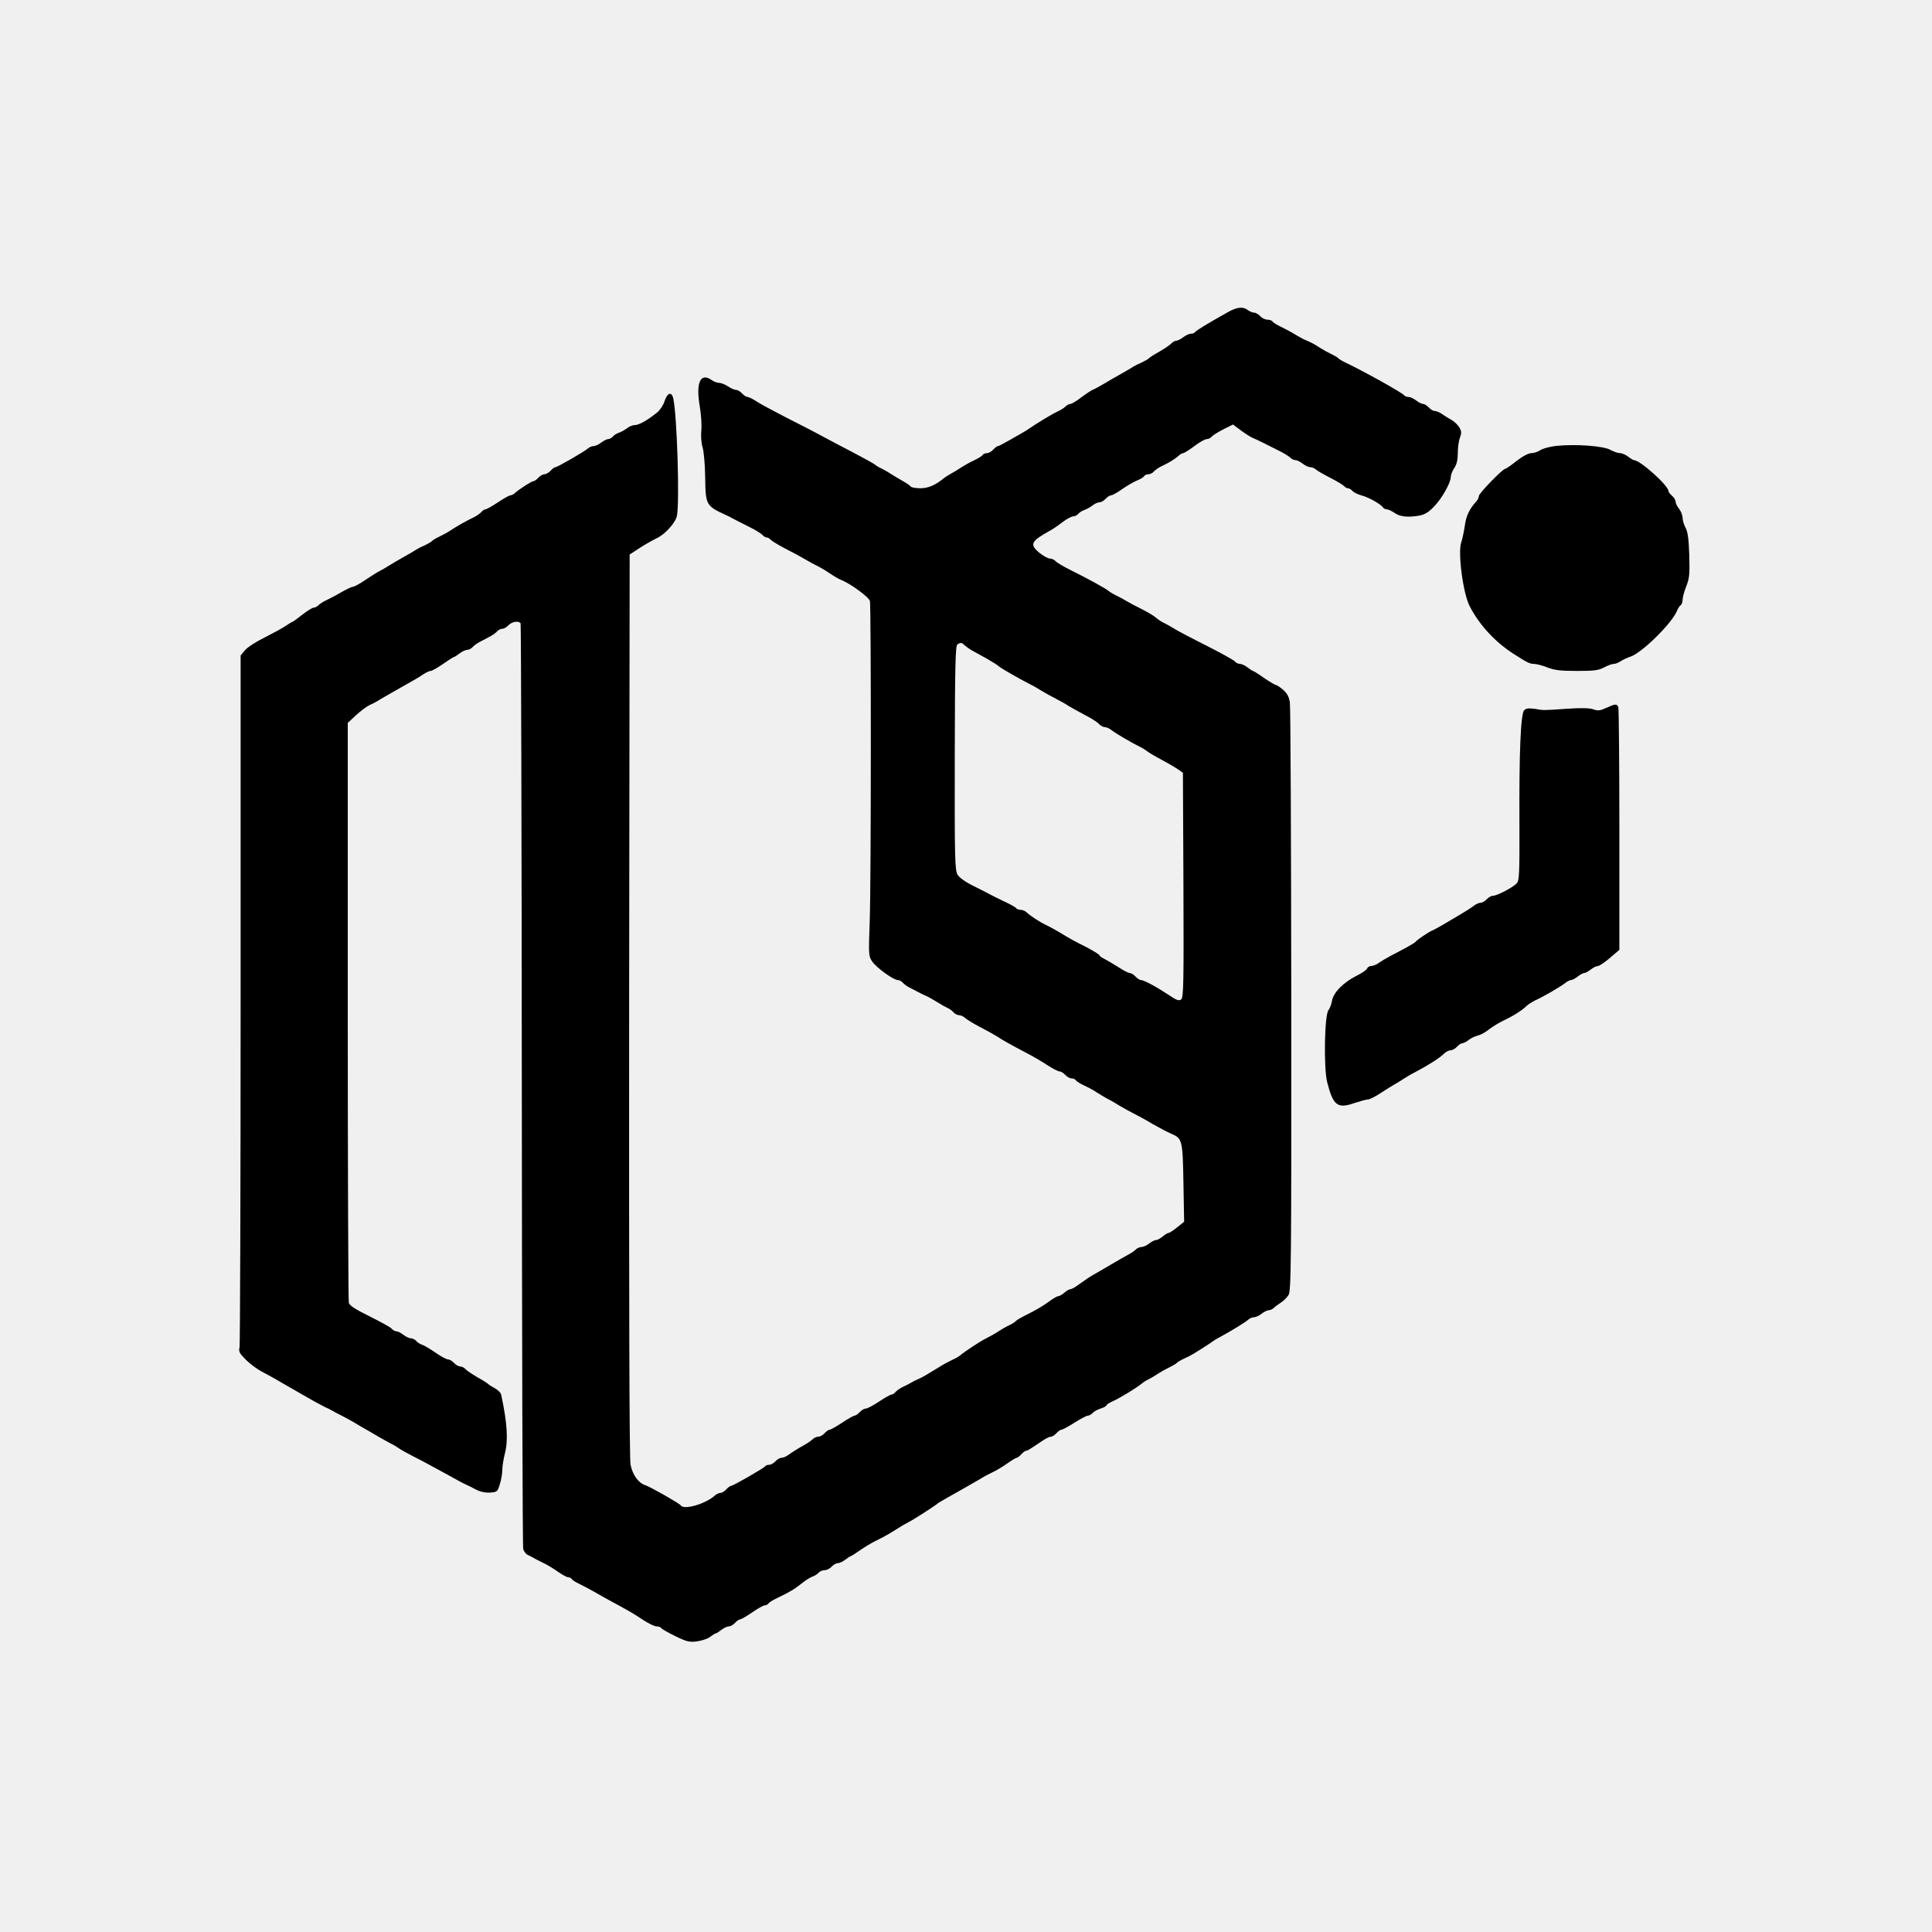
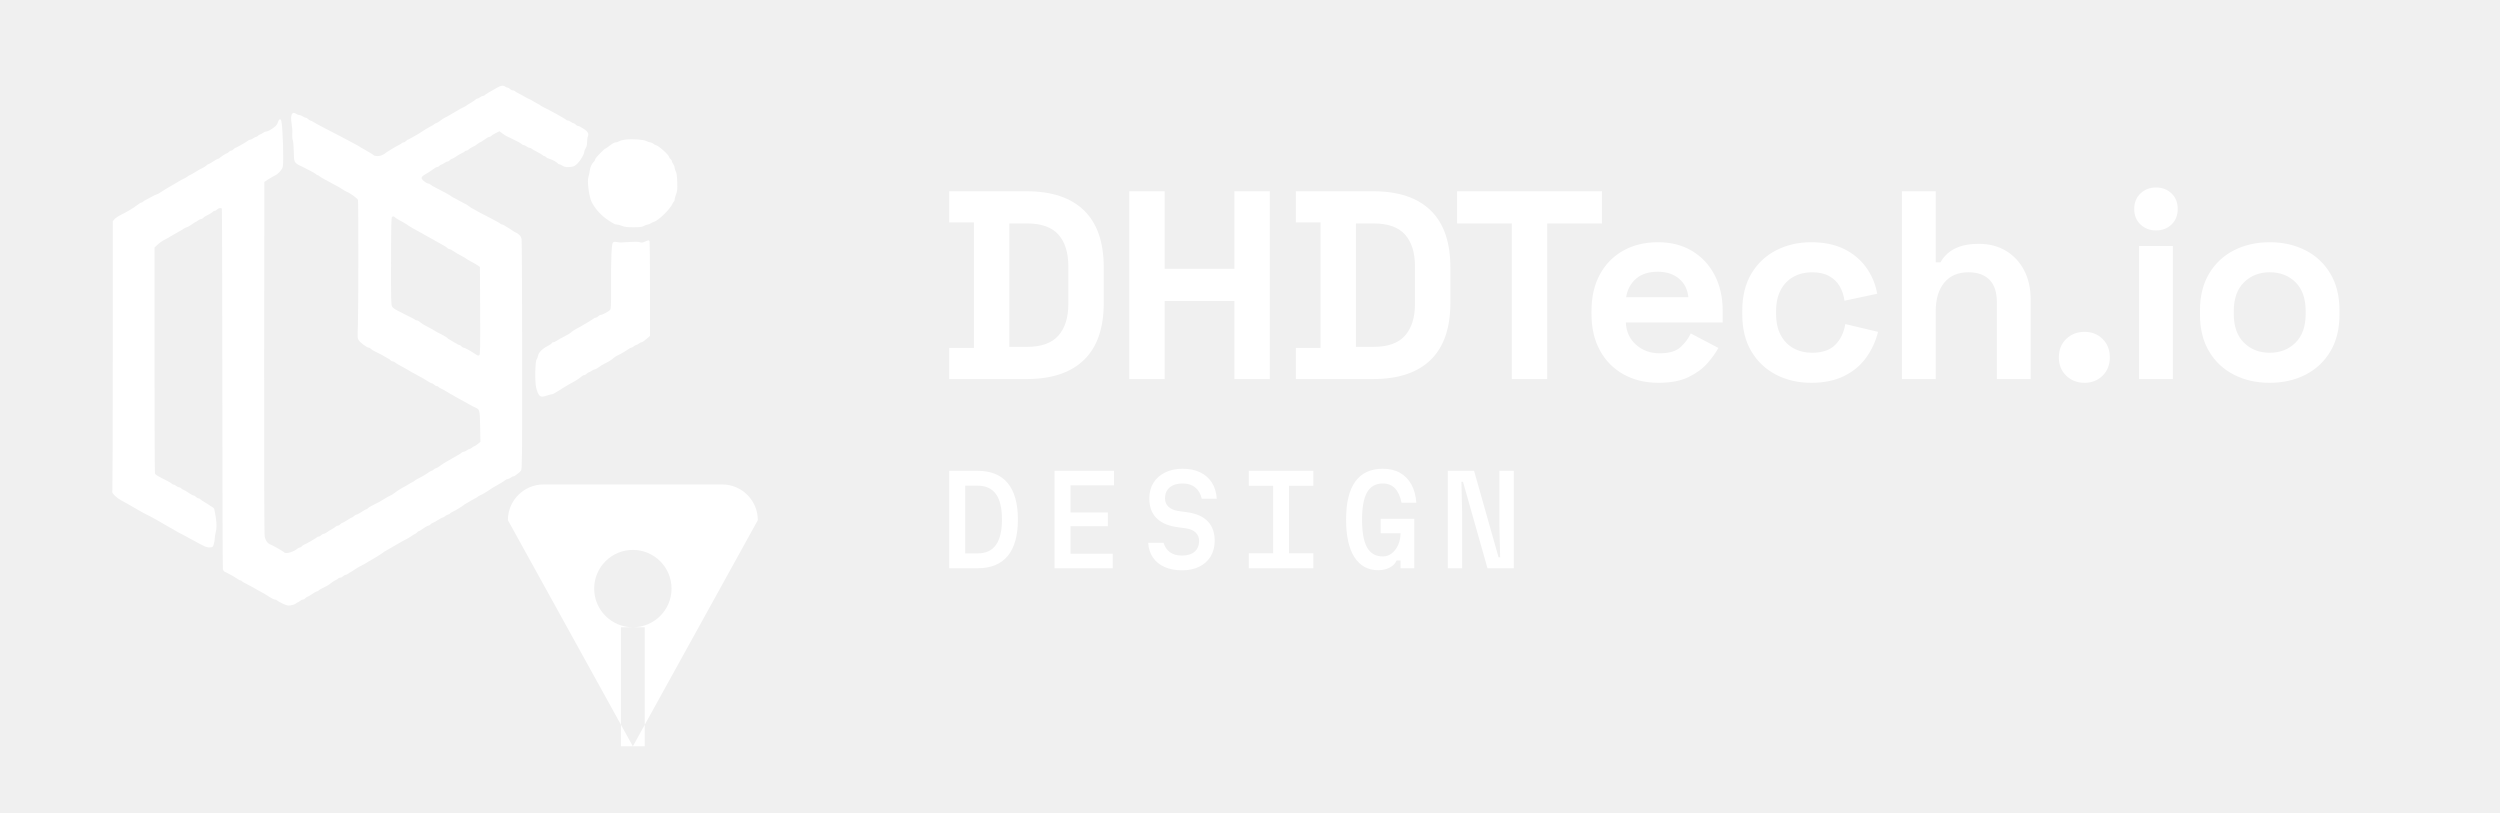
- <svg xmlns="http://www.w3.org/2000/svg" height="24" viewBox="0 0 24 24" width="24">
-   <g transform="translate(2.4,2.4) scale(0.02181818)">
-     <g transform="translate(0,880) scale(0.1,-0.1)">
-       <path d="M5888 8121 c-114 -64 -178 -103 -184 -112 -3 -5 -13 -9 -23 -9 -10 0 -30 -9 -44 -20 -14 -11 -32 -20 -40 -20 -8 0 -20 -7 -27 -15 -7 -8 -38 -29 -69 -47 -31 -17 -58 -35 -61 -39 -3 -4 -21 -14 -40 -23 -19 -8 -42 -20 -50 -25 -8 -6 -41 -25 -73 -43 -33 -18 -75 -43 -95 -55 -21 -12 -47 -27 -60 -32 -13 -6 -44 -27 -69 -46 -25 -19 -52 -35 -59 -35 -7 0 -19 -6 -27 -14 -8 -8 -29 -22 -48 -30 -30 -14 -119 -68 -159 -96 -8 -6 -25 -16 -37 -23 -12 -7 -47 -27 -77 -44 -31 -18 -60 -33 -64 -33 -5 0 -17 -9 -27 -20 -10 -11 -26 -20 -36 -20 -10 0 -21 -5 -25 -11 -3 -6 -25 -19 -48 -30 -22 -10 -54 -28 -71 -39 -16 -11 -43 -27 -59 -36 -16 -9 -34 -20 -40 -25 -49 -41 -91 -59 -136 -59 -27 0 -52 5 -55 10 -4 6 -23 19 -43 30 -20 12 -50 29 -67 40 -16 11 -41 25 -55 32 -14 6 -32 17 -40 24 -8 6 -64 37 -125 69 -60 31 -141 74 -180 95 -38 21 -130 68 -203 105 -72 37 -148 78 -167 91 -20 13 -42 24 -49 24 -7 0 -21 9 -31 20 -10 11 -25 20 -34 20 -9 0 -29 9 -46 20 -16 11 -39 20 -50 20 -11 0 -31 7 -43 16 -64 45 -91 -14 -68 -149 8 -45 12 -107 9 -138 -3 -33 0 -73 7 -95 7 -22 14 -96 15 -171 2 -158 5 -163 115 -214 14 -6 32 -15 40 -20 8 -5 47 -24 86 -44 40 -19 77 -42 84 -50 7 -8 18 -15 25 -15 7 0 17 -6 23 -13 6 -7 44 -30 84 -51 40 -20 91 -48 113 -61 22 -13 51 -29 64 -35 13 -6 45 -24 70 -41 25 -17 55 -35 68 -40 53 -20 161 -99 166 -121 7 -36 7 -1590 -1 -1817 -7 -201 -7 -204 15 -237 25 -35 120 -104 145 -104 9 0 21 -7 28 -15 7 -8 24 -21 39 -28 14 -7 35 -18 46 -24 11 -6 31 -16 45 -22 14 -6 43 -22 65 -36 22 -14 49 -29 60 -34 12 -5 27 -16 34 -25 7 -9 22 -16 32 -16 9 0 24 -7 33 -15 8 -8 45 -31 83 -51 37 -19 82 -44 98 -54 37 -24 72 -44 165 -93 40 -20 95 -53 124 -72 29 -19 60 -35 68 -35 8 0 23 -9 33 -20 10 -11 26 -20 36 -20 10 0 21 -5 25 -11 3 -6 25 -19 48 -30 22 -10 55 -28 71 -39 17 -11 44 -27 60 -36 17 -8 48 -26 70 -40 22 -13 58 -33 80 -44 22 -11 72 -38 110 -61 39 -22 86 -47 106 -55 60 -26 63 -36 67 -280 l4 -220 -40 -32 c-22 -18 -44 -32 -49 -32 -6 0 -20 -9 -33 -20 -13 -11 -30 -20 -37 -20 -8 0 -26 -9 -40 -20 -14 -11 -34 -20 -44 -20 -9 0 -24 -6 -31 -13 -7 -8 -25 -20 -40 -28 -14 -8 -61 -34 -103 -59 -42 -25 -86 -50 -98 -57 -23 -13 -39 -24 -90 -60 -17 -13 -36 -23 -42 -23 -7 0 -22 -9 -35 -20 -13 -11 -28 -20 -35 -20 -7 0 -32 -15 -56 -33 -24 -18 -74 -48 -111 -66 -37 -18 -70 -37 -74 -42 -3 -5 -20 -16 -37 -24 -18 -8 -45 -24 -62 -35 -16 -11 -48 -29 -70 -40 -35 -17 -118 -72 -151 -99 -7 -6 -27 -17 -45 -25 -19 -9 -49 -25 -66 -36 -85 -52 -100 -61 -123 -71 -14 -6 -32 -15 -40 -20 -8 -5 -29 -16 -46 -24 -17 -7 -36 -21 -44 -29 -7 -9 -18 -16 -24 -16 -6 0 -38 -18 -71 -40 -33 -22 -67 -40 -76 -40 -9 0 -24 -9 -34 -20 -10 -11 -23 -20 -29 -20 -6 0 -38 -18 -71 -40 -33 -22 -65 -40 -71 -40 -6 0 -19 -9 -29 -20 -10 -11 -26 -20 -36 -20 -10 0 -24 -6 -31 -14 -8 -7 -27 -21 -43 -30 -40 -22 -65 -38 -94 -58 -13 -10 -31 -18 -41 -18 -9 0 -25 -9 -35 -20 -10 -11 -26 -20 -36 -20 -10 0 -20 -4 -23 -9 -7 -10 -182 -111 -194 -111 -5 0 -17 -9 -27 -20 -10 -11 -25 -20 -33 -20 -9 0 -23 -7 -32 -15 -53 -48 -177 -84 -194 -56 -7 11 -174 106 -202 115 -39 12 -73 60 -84 117 -7 35 -9 931 -8 2618 l3 2564 60 39 c33 21 76 45 95 54 46 21 106 88 114 126 16 79 1 565 -20 666 -9 45 -34 38 -51 -14 -7 -22 -26 -50 -41 -62 -53 -43 -103 -72 -126 -72 -13 0 -34 -8 -47 -19 -13 -10 -34 -21 -46 -25 -11 -4 -27 -13 -33 -21 -7 -8 -19 -15 -27 -15 -8 0 -26 -9 -40 -20 -14 -11 -34 -20 -44 -20 -9 0 -24 -6 -31 -13 -17 -16 -174 -107 -186 -107 -5 0 -17 -9 -27 -20 -10 -11 -26 -20 -35 -20 -9 0 -25 -9 -35 -20 -10 -11 -23 -20 -29 -20 -10 0 -81 -46 -104 -67 -7 -7 -19 -13 -25 -13 -7 0 -39 -18 -72 -40 -33 -22 -65 -40 -71 -40 -6 0 -17 -7 -24 -16 -8 -8 -27 -22 -44 -30 -40 -19 -93 -49 -131 -74 -16 -11 -46 -27 -65 -36 -19 -9 -37 -20 -40 -24 -3 -4 -21 -15 -40 -24 -19 -8 -42 -20 -50 -25 -8 -6 -41 -25 -73 -43 -32 -18 -71 -41 -85 -50 -15 -10 -38 -23 -52 -30 -14 -7 -50 -30 -80 -50 -30 -21 -62 -38 -70 -39 -8 0 -37 -14 -65 -30 -27 -16 -65 -36 -84 -45 -19 -8 -40 -22 -48 -30 -8 -8 -20 -14 -28 -14 -7 0 -36 -18 -64 -40 -28 -22 -53 -40 -55 -40 -3 0 -21 -11 -40 -24 -19 -13 -73 -42 -120 -66 -47 -23 -97 -55 -111 -72 l-25 -30 0 -1953 c0 -1074 -3 -1967 -6 -1984 -6 -27 -1 -36 37 -74 24 -24 64 -53 89 -66 25 -13 61 -33 82 -45 37 -22 170 -98 223 -128 17 -9 41 -22 55 -29 14 -6 32 -15 40 -20 8 -5 33 -18 55 -29 22 -11 58 -31 80 -44 22 -13 51 -31 65 -38 14 -8 43 -25 65 -38 22 -13 54 -30 70 -39 17 -8 35 -19 40 -23 6 -5 26 -17 45 -27 19 -11 67 -35 105 -55 39 -21 102 -55 140 -76 39 -22 81 -45 95 -51 14 -6 42 -20 62 -31 24 -12 53 -18 79 -16 40 3 42 5 55 48 8 25 14 62 14 82 0 20 7 63 15 94 19 74 13 173 -21 331 -2 13 -19 30 -37 39 -17 9 -34 20 -37 24 -3 3 -30 21 -61 38 -31 18 -62 39 -69 47 -7 8 -20 15 -30 15 -9 0 -25 9 -35 20 -10 11 -25 20 -34 20 -9 0 -41 17 -72 39 -31 21 -65 42 -77 45 -11 4 -26 13 -32 21 -7 8 -20 15 -30 15 -9 0 -29 9 -43 20 -14 11 -32 20 -40 20 -8 0 -20 7 -27 15 -6 8 -63 39 -125 70 -83 41 -114 61 -119 78 -3 12 -6 760 -6 1661 l0 1640 47 44 c26 24 61 50 78 58 16 7 37 18 45 23 8 6 56 33 105 61 120 68 126 71 157 92 15 10 33 18 40 18 7 0 39 18 71 40 31 22 60 40 63 40 3 0 17 9 31 20 14 11 34 20 43 20 10 0 23 7 30 15 7 8 24 21 39 29 14 7 40 21 57 30 18 9 37 23 44 31 7 8 20 15 30 15 9 0 25 9 35 20 19 21 59 27 69 11 3 -5 6 -1187 7 -2628 1 -1440 4 -2629 8 -2642 3 -13 14 -28 24 -33 9 -4 25 -13 35 -18 9 -6 32 -17 50 -26 18 -8 56 -30 83 -49 27 -19 55 -35 63 -35 8 0 18 -5 22 -11 3 -6 25 -19 48 -30 22 -11 59 -30 81 -43 22 -13 67 -38 100 -56 105 -57 119 -65 176 -103 31 -20 65 -37 77 -37 11 0 24 -4 27 -10 3 -5 40 -26 81 -46 66 -32 80 -35 124 -29 27 4 61 15 74 26 13 10 27 19 31 19 4 0 18 9 32 20 14 11 33 20 43 20 9 0 25 9 35 20 10 11 23 20 29 20 6 0 37 18 69 40 31 22 64 40 72 40 7 0 17 5 21 11 3 6 25 19 48 30 73 35 100 51 141 84 22 18 50 35 62 39 11 4 27 13 33 21 7 8 22 15 35 15 12 0 30 9 40 20 10 11 26 20 35 20 10 0 29 9 43 20 14 11 28 20 31 20 3 0 28 16 55 35 27 19 65 41 83 50 41 19 93 49 133 75 17 11 41 25 55 32 26 12 161 99 170 109 3 3 59 35 125 72 66 38 127 72 135 78 8 5 30 16 48 25 18 8 56 30 83 49 27 19 53 35 57 35 5 0 17 9 27 20 10 11 22 20 27 20 8 0 21 8 95 58 18 12 38 22 46 22 8 0 22 9 32 20 10 11 23 20 29 20 6 0 39 18 74 40 34 22 69 40 76 40 8 0 19 7 26 14 6 8 27 20 46 26 19 6 34 15 34 19 0 4 17 15 38 24 40 18 138 78 162 99 8 7 26 19 40 25 14 7 39 22 55 33 17 11 46 27 65 36 19 9 37 20 40 24 3 4 21 15 40 24 19 8 44 21 55 28 62 38 101 64 110 71 6 4 24 16 42 25 58 31 148 86 161 99 7 7 22 13 31 13 10 0 30 9 44 20 14 11 32 20 40 20 9 0 22 6 29 13 7 7 25 20 40 30 15 9 35 29 44 43 15 23 17 156 16 1677 -1 908 -4 1672 -8 1697 -5 33 -15 52 -38 72 -17 15 -35 27 -41 28 -5 0 -36 18 -68 40 -31 22 -60 40 -63 40 -3 0 -17 9 -31 20 -14 11 -34 20 -43 20 -10 0 -23 6 -29 14 -7 8 -81 49 -164 91 -84 42 -165 85 -182 96 -16 10 -41 24 -55 31 -14 6 -33 18 -43 27 -20 17 -47 33 -102 61 -22 11 -48 24 -57 30 -10 5 -26 15 -35 20 -10 6 -29 15 -43 22 -14 7 -32 18 -40 25 -19 15 -121 71 -216 118 -40 20 -77 42 -84 50 -7 8 -22 15 -34 15 -11 1 -38 16 -60 34 -55 47 -46 65 63 125 15 8 46 29 70 48 24 18 52 33 61 33 10 0 23 7 30 15 6 8 22 17 33 21 12 4 33 15 46 25 13 11 31 19 41 19 9 0 25 9 35 20 10 11 24 20 32 20 7 0 35 16 62 35 27 19 65 41 84 49 19 7 38 19 41 25 4 6 15 11 25 11 10 0 24 7 31 16 8 8 27 22 44 30 45 21 73 39 94 57 10 10 23 17 28 17 6 0 35 18 64 40 29 22 61 40 71 40 9 0 22 6 28 14 7 8 36 26 67 42 l54 27 43 -32 c23 -17 53 -37 67 -43 24 -10 91 -43 167 -82 21 -11 44 -26 51 -33 7 -7 20 -13 29 -13 8 0 26 -9 40 -20 14 -11 34 -20 44 -20 9 0 24 -6 31 -13 7 -7 44 -28 81 -47 38 -19 73 -41 79 -47 6 -7 16 -13 23 -13 7 0 18 -7 25 -15 7 -8 30 -20 53 -26 41 -11 110 -50 122 -69 3 -5 13 -10 21 -10 8 0 27 -9 42 -19 31 -23 77 -28 141 -17 33 6 54 19 84 50 45 45 97 137 97 170 0 12 9 35 20 51 14 21 20 47 20 84 0 30 5 70 12 88 10 28 10 38 -4 61 -9 14 -29 33 -45 42 -15 8 -39 23 -53 33 -13 9 -32 17 -41 17 -9 0 -24 9 -34 20 -10 11 -25 20 -32 20 -8 0 -26 9 -40 20 -14 11 -34 20 -44 20 -10 0 -20 4 -24 9 -7 13 -237 141 -335 187 -19 9 -37 20 -40 24 -3 4 -21 15 -40 24 -19 9 -48 25 -65 36 -28 19 -49 30 -85 45 -8 3 -33 17 -55 30 -22 14 -59 33 -81 44 -23 11 -45 24 -48 30 -4 6 -17 11 -30 11 -13 0 -31 9 -41 20 -10 11 -26 20 -35 20 -9 0 -25 7 -36 15 -27 21 -62 17 -116 -14z m-1496 -1895 c8 -7 27 -21 43 -30 17 -9 55 -30 85 -47 30 -17 62 -37 70 -45 15 -12 105 -64 175 -100 17 -8 48 -26 70 -40 22 -13 58 -33 80 -44 22 -11 54 -29 70 -40 17 -10 58 -33 92 -51 34 -17 70 -40 79 -50 9 -10 25 -19 34 -19 10 0 28 -8 41 -19 25 -19 114 -71 159 -93 14 -6 32 -18 41 -25 8 -7 47 -30 85 -50 39 -21 81 -46 95 -56 l24 -17 3 -639 c2 -558 1 -640 -13 -651 -12 -10 -25 -6 -72 26 -71 47 -140 84 -157 84 -7 0 -21 9 -31 20 -10 11 -25 20 -33 20 -8 0 -38 16 -67 35 -29 18 -64 39 -78 46 -15 7 -27 16 -27 20 0 4 -33 24 -72 45 -73 37 -89 45 -163 90 -22 13 -55 31 -74 40 -34 16 -84 49 -109 72 -7 6 -22 12 -32 12 -10 0 -21 4 -25 10 -3 5 -36 23 -73 40 -37 18 -74 36 -82 41 -8 5 -48 25 -88 45 -45 22 -80 47 -90 64 -15 25 -17 86 -16 665 1 531 4 639 15 646 19 12 25 11 41 -5z" />
-       <path d="M7759 7361 c-36 -4 -76 -15 -89 -24 -14 -9 -36 -17 -51 -17 -16 0 -49 -17 -85 -45 -31 -25 -61 -45 -65 -45 -14 0 -149 -139 -149 -154 0 -8 -6 -21 -12 -28 -41 -44 -61 -85 -68 -142 -5 -33 -14 -75 -20 -93 -21 -58 10 -295 49 -367 56 -107 144 -201 246 -267 81 -52 95 -59 119 -59 14 0 48 -9 76 -20 41 -16 74 -20 168 -20 98 0 123 3 155 20 20 11 45 20 55 20 10 0 27 7 39 15 12 8 38 21 58 27 65 23 231 186 262 258 6 15 16 31 22 34 6 4 11 18 11 31 0 13 9 48 21 77 18 46 20 69 17 178 -3 92 -9 133 -21 155 -9 17 -17 42 -17 56 0 15 -9 38 -20 52 -11 14 -20 32 -20 41 0 9 -9 24 -20 33 -11 10 -20 21 -20 26 0 32 -161 176 -196 177 -5 0 -20 9 -34 20 -14 11 -35 20 -47 20 -12 0 -37 9 -55 19 -38 22 -200 34 -309 22z" />
-       <path d="M8044 5869 c-35 -16 -47 -17 -74 -7 -22 7 -68 8 -144 3 -145 -10 -134 -10 -187 -1 -35 5 -50 3 -61 -8 -20 -20 -29 -241 -27 -650 1 -282 -1 -319 -15 -335 -21 -23 -112 -71 -135 -71 -10 0 -26 -9 -36 -20 -10 -11 -26 -20 -35 -20 -10 0 -28 -8 -41 -19 -13 -10 -50 -33 -82 -52 -33 -19 -75 -44 -95 -56 -21 -12 -47 -27 -60 -32 -25 -12 -84 -52 -92 -63 -3 -4 -27 -19 -53 -33 -26 -14 -67 -36 -91 -48 -24 -13 -54 -31 -67 -40 -13 -10 -32 -17 -42 -17 -9 0 -20 -6 -23 -14 -3 -8 -30 -27 -61 -42 -76 -39 -130 -94 -139 -141 -3 -21 -13 -45 -20 -54 -23 -26 -28 -326 -8 -409 34 -134 59 -154 153 -121 34 11 69 21 79 21 9 0 42 16 72 36 30 20 66 42 80 50 14 8 39 23 55 34 17 11 48 29 70 40 67 35 133 77 158 102 10 10 26 18 36 18 10 0 26 9 36 20 10 11 24 20 30 20 7 0 23 8 36 18 13 11 37 22 53 26 17 4 46 20 65 36 20 15 52 35 71 44 63 30 112 60 141 88 10 10 33 24 51 33 49 22 139 75 167 96 13 11 29 19 36 19 7 0 24 9 38 20 14 11 30 20 37 20 7 0 23 9 37 20 14 11 32 20 41 20 8 0 39 21 68 46 l54 46 0 683 c0 376 -3 690 -6 699 -8 20 -18 19 -70 -5z" />
+ <svg xmlns="http://www.w3.org/2000/svg" width="1280" height="416" viewBox="0 0 1280 416" role="img" aria-label="DHDTech.io Design">
+   <g transform="translate(30 18) scale(0.7617188)">
+     <g color="#ffffff" fill="#ffffff" transform="translate(24 4) scale(.46)">
+       <g transform="translate(0,880) scale(0.1,-0.1)" fill="currentColor" stroke="none">
+         <path d="M5888 8121 c-114 -64 -178 -103 -184 -112 -3 -5 -13 -9 -23 -9 -10 0 -30 -9 -44 -20 -14 -11 -32 -20 -40 -20 -8 0 -20 -7 -27 -15 -7 -8 -38 -29 -69 -47 -31 -17 -58 -35 -61 -39 -3 -4 -21 -14 -40 -23 -19 -8 -42 -20 -50 -25 -8 -6 -41 -25 -73 -43 -33 -18 -75 -43 -95 -55 -21 -12 -47 -27 -60 -32 -13 -6 -44 -27 -69 -46 -25 -19 -52 -35 -59 -35 -7 0 -19 -6 -27 -14 -8 -8 -29 -22 -48 -30 -30 -14 -119 -68 -159 -96 -8 -6 -25 -16 -37 -23 -12 -7 -47 -27 -77 -44 -31 -18 -60 -33 -64 -33 -5 0 -17 -9 -27 -20 -10 -11 -26 -20 -36 -20 -10 0 -21 -5 -25 -11 -3 -6 -25 -19 -48 -30 -22 -10 -54 -28 -71 -39 -16 -11 -43 -27 -59 -36 -16 -9 -34 -20 -40 -25 -49 -41 -91 -59 -136 -59 -27 0 -52 5 -55 10 -4 6 -23 19 -43 30 -20 12 -50 29 -67 40 -16 11 -41 25 -55 32 -14 6 -32 17 -40 24 -8 6 -64 37 -125 69 -60 31 -141 74 -180 95 -38 21 -130 68 -203 105 -72 37 -148 78 -167 91 -20 13 -42 24 -49 24 -7 0 -21 9 -31 20 -10 11 -25 20 -34 20 -9 0 -29 9 -46 20 -16 11 -39 20 -50 20 -11 0 -31 7 -43 16 -64 45 -91 -14 -68 -149 8 -45 12 -107 9 -138 -3 -33 0 -73 7 -95 7 -22 14 -96 15 -171 2 -158 5 -163 115 -214 14 -6 32 -15 40 -20 8 -5 47 -24 86 -44 40 -19 77 -42 84 -50 7 -8 18 -15 25 -15 7 0 17 -6 23 -13 6 -7 44 -30 84 -51 40 -20 91 -48 113 -61 22 -13 51 -29 64 -35 13 -6 45 -24 70 -41 25 -17 55 -35 68 -40 53 -20 161 -99 166 -121 7 -36 7 -1590 -1 -1817 -7 -201 -7 -204 15 -237 25 -35 120 -104 145 -104 9 0 21 -7 28 -15 7 -8 24 -21 39 -28 14 -7 35 -18 46 -24 11 -6 31 -16 45 -22 14 -6 43 -22 65 -36 22 -14 49 -29 60 -34 12 -5 27 -16 34 -25 7 -9 22 -16 32 -16 9 0 24 -7 33 -15 8 -8 45 -31 83 -51 37 -19 82 -44 98 -54 37 -24 72 -44 165 -93 40 -20 95 -53 124 -72 29 -19 60 -35 68 -35 8 0 23 -9 33 -20 10 -11 26 -20 36 -20 10 0 21 -5 25 -11 3 -6 25 -19 48 -30 22 -10 55 -28 71 -39 17 -11 44 -27 60 -36 17 -8 48 -26 70 -40 22 -13 58 -33 80 -44 22 -11 72 -38 110 -61 39 -22 86 -47 106 -55 60 -26 63 -36 67 -280 l4 -220 -40 -32 c-22 -18 -44 -32 -49 -32 -6 0 -20 -9 -33 -20 -13 -11 -30 -20 -37 -20 -8 0 -26 -9 -40 -20 -14 -11 -34 -20 -44 -20 -9 0 -24 -6 -31 -13 -7 -8 -25 -20 -40 -28 -14 -8 -61 -34 -103 -59 -42 -25 -86 -50 -98 -57 -23 -13 -39 -24 -90 -60 -17 -13 -36 -23 -42 -23 -7 0 -22 -9 -35 -20 -13 -11 -28 -20 -35 -20 -7 0 -32 -15 -56 -33 -24 -18 -74 -48 -111 -66 -37 -18 -70 -37 -74 -42 -3 -5 -20 -16 -37 -24 -18 -8 -45 -24 -62 -35 -16 -11 -48 -29 -70 -40 -35 -17 -118 -72 -151 -99 -7 -6 -27 -17 -45 -25 -19 -9 -49 -25 -66 -36 -85 -52 -100 -61 -123 -71 -14 -6 -32 -15 -40 -20 -8 -5 -29 -16 -46 -24 -17 -7 -36 -21 -44 -29 -7 -9 -18 -16 -24 -16 -6 0 -38 -18 -71 -40 -33 -22 -67 -40 -76 -40 -9 0 -24 -9 -34 -20 -10 -11 -23 -20 -29 -20 -6 0 -38 -18 -71 -40 -33 -22 -65 -40 -71 -40 -6 0 -19 -9 -29 -20 -10 -11 -26 -20 -36 -20 -10 0 -24 -6 -31 -14 -8 -7 -27 -21 -43 -30 -40 -22 -65 -38 -94 -58 -13 -10 -31 -18 -41 -18 -9 0 -25 -9 -35 -20 -10 -11 -26 -20 -36 -20 -10 0 -20 -4 -23 -9 -7 -10 -182 -111 -194 -111 -5 0 -17 -9 -27 -20 -10 -11 -25 -20 -33 -20 -9 0 -23 -7 -32 -15 -53 -48 -177 -84 -194 -56 -7 11 -174 106 -202 115 -39 12 -73 60 -84 117 -7 35 -9 931 -8 2618 l3 2564 60 39 c33 21 76 45 95 54 46 21 106 88 114 126 16 79 1 565 -20 666 -9 45 -34 38 -51 -14 -7 -22 -26 -50 -41 -62 -53 -43 -103 -72 -126 -72 -13 0 -34 -8 -47 -19 -13 -10 -34 -21 -46 -25 -11 -4 -27 -13 -33 -21 -7 -8 -19 -15 -27 -15 -8 0 -26 -9 -40 -20 -14 -11 -34 -20 -44 -20 -9 0 -24 -6 -31 -13 -17 -16 -174 -107 -186 -107 -5 0 -17 -9 -27 -20 -10 -11 -26 -20 -35 -20 -9 0 -25 -9 -35 -20 -10 -11 -23 -20 -29 -20 -10 0 -81 -46 -104 -67 -7 -7 -19 -13 -25 -13 -7 0 -39 -18 -72 -40 -33 -22 -65 -40 -71 -40 -6 0 -17 -7 -24 -16 -8 -8 -27 -22 -44 -30 -40 -19 -93 -49 -131 -74 -16 -11 -46 -27 -65 -36 -19 -9 -37 -20 -40 -24 -3 -4 -21 -15 -40 -24 -19 -8 -42 -20 -50 -25 -8 -6 -41 -25 -73 -43 -32 -18 -71 -41 -85 -50 -15 -10 -38 -23 -52 -30 -14 -7 -50 -30 -80 -50 -30 -21 -62 -38 -70 -39 -8 0 -37 -14 -65 -30 -27 -16 -65 -36 -84 -45 -19 -8 -40 -22 -48 -30 -8 -8 -20 -14 -28 -14 -7 0 -36 -18 -64 -40 -28 -22 -53 -40 -55 -40 -3 0 -21 -11 -40 -24 -19 -13 -73 -42 -120 -66 -47 -23 -97 -55 -111 -72 l-25 -30 0 -1953 c0 -1074 -3 -1967 -6 -1984 -6 -27 -1 -36 37 -74 24 -24 64 -53 89 -66 25 -13 61 -33 82 -45 37 -22 170 -98 223 -128 17 -9 41 -22 55 -29 14 -6 32 -15 40 -20 8 -5 33 -18 55 -29 22 -11 58 -31 80 -44 22 -13 51 -31 65 -38 14 -8 43 -25 65 -38 22 -13 54 -30 70 -39 17 -8 35 -19 40 -23 6 -5 26 -17 45 -27 19 -11 67 -35 105 -55 39 -21 102 -55 140 -76 39 -22 81 -45 95 -51 14 -6 42 -20 62 -31 24 -12 53 -18 79 -16 40 3 42 5 55 48 8 25 14 62 14 82 0 20 7 63 15 94 19 74 13 173 -21 331 -2 13 -19 30 -37 39 -17 9 -34 20 -37 24 -3 3 -30 21 -61 38 -31 18 -62 39 -69 47 -7 8 -20 15 -30 15 -9 0 -25 9 -35 20 -10 11 -25 20 -34 20 -9 0 -41 17 -72 39 -31 21 -65 42 -77 45 -11 4 -26 13 -32 21 -7 8 -20 15 -30 15 -9 0 -29 9 -43 20 -14 11 -32 20 -40 20 -8 0 -20 7 -27 15 -6 8 -63 39 -125 70 -83 41 -114 61 -119 78 -3 12 -6 760 -6 1661 l0 1640 47 44 c26 24 61 50 78 58 16 7 37 18 45 23 8 6 56 33 105 61 120 68 126 71 157 92 15 10 33 18 40 18 7 0 39 18 71 40 31 22 60 40 63 40 3 0 17 9 31 20 14 11 34 20 43 20 10 0 23 7 30 15 7 8 24 21 39 29 14 7 40 21 57 30 18 9 37 23 44 31 7 8 20 15 30 15 9 0 25 9 35 20 19 21 59 27 69 11 3 -5 6 -1187 7 -2628 1 -1440 4 -2629 8 -2642 3 -13 14 -28 24 -33 9 -4 25 -13 35 -18 9 -6 32 -17 50 -26 18 -8 56 -30 83 -49 27 -19 55 -35 63 -35 8 0 18 -5 22 -11 3 -6 25 -19 48 -30 22 -11 59 -30 81 -43 22 -13 67 -38 100 -56 105 -57 119 -65 176 -103 31 -20 65 -37 77 -37 11 0 24 -4 27 -10 3 -5 40 -26 81 -46 66 -32 80 -35 124 -29 27 4 61 15 74 26 13 10 27 19 31 19 4 0 18 9 32 20 14 11 33 20 43 20 9 0 25 9 35 20 10 11 23 20 29 20 6 0 37 18 69 40 31 22 64 40 72 40 7 0 17 5 21 11 3 6 25 19 48 30 73 35 100 51 141 84 22 18 50 35 62 39 11 4 27 13 33 21 7 8 22 15 35 15 12 0 30 9 40 20 10 11 26 20 35 20 10 0 29 9 43 20 14 11 28 20 31 20 3 0 28 16 55 35 27 19 65 41 83 50 41 19 93 49 133 75 17 11 41 25 55 32 26 12 161 99 170 109 3 3 59 35 125 72 66 38 127 72 135 78 8 5 30 16 48 25 18 8 56 30 83 49 27 19 53 35 57 35 5 0 17 9 27 20 10 11 22 20 27 20 8 0 21 8 95 58 18 12 38 22 46 22 8 0 22 9 32 20 10 11 23 20 29 20 6 0 39 18 74 40 34 22 69 40 76 40 8 0 19 7 26 14 6 8 27 20 46 26 19 6 34 15 34 19 0 4 17 15 38 24 40 18 138 78 162 99 8 7 26 19 40 25 14 7 39 22 55 33 17 11 46 27 65 36 19 9 37 20 40 24 3 4 21 15 40 24 19 8 44 21 55 28 62 38 101 64 110 71 6 4 24 16 42 25 58 31 148 86 161 99 7 7 22 13 31 13 10 0 30 9 44 20 14 11 32 20 40 20 9 0 22 6 29 13 7 7 25 20 40 30 15 9 35 29 44 43 15 23 17 156 16 1677 -1 908 -4 1672 -8 1697 -5 33 -15 52 -38 72 -17 15 -35 27 -41 28 -5 0 -36 18 -68 40 -31 22 -60 40 -63 40 -3 0 -17 9 -31 20 -14 11 -34 20 -43 20 -10 0 -23 6 -29 14 -7 8 -81 49 -164 91 -84 42 -165 85 -182 96 -16 10 -41 24 -55 31 -14 6 -33 18 -43 27 -20 17 -47 33 -102 61 -22 11 -48 24 -57 30 -10 5 -26 15 -35 20 -10 6 -29 15 -43 22 -14 7 -32 18 -40 25 -19 15 -121 71 -216 118 -40 20 -77 42 -84 50 -7 8 -22 15 -34 15 -11 1 -38 16 -60 34 -55 47 -46 65 63 125 15 8 46 29 70 48 24 18 52 33 61 33 10 0 23 7 30 15 6 8 22 17 33 21 12 4 33 15 46 25 13 11 31 19 41 19 9 0 25 9 35 20 10 11 24 20 32 20 7 0 35 16 62 35 27 19 65 41 84 49 19 7 38 19 41 25 4 6 15 11 25 11 10 0 24 7 31 16 8 8 27 22 44 30 45 21 73 39 94 57 10 10 23 17 28 17 6 0 35 18 64 40 29 22 61 40 71 40 9 0 22 6 28 14 7 8 36 26 67 42 l54 27 43 -32 c23 -17 53 -37 67 -43 24 -10 91 -43 167 -82 21 -11 44 -26 51 -33 7 -7 20 -13 29 -13 8 0 26 -9 40 -20 14 -11 34 -20 44 -20 9 0 24 -6 31 -13 7 -7 44 -28 81 -47 38 -19 73 -41 79 -47 6 -7 16 -13 23 -13 7 0 18 -7 25 -15 7 -8 30 -20 53 -26 41 -11 110 -50 122 -69 3 -5 13 -10 21 -10 8 0 27 -9 42 -19 31 -23 77 -28 141 -17 33 6 54 19 84 50 45 45 97 137 97 170 0 12 9 35 20 51 14 21 20 47 20 84 0 30 5 70 12 88 10 28 10 38 -4 61 -9 14 -29 33 -45 42 -15 8 -39 23 -53 33 -13 9 -32 17 -41 17 -9 0 -24 9 -34 20 -10 11 -25 20 -32 20 -8 0 -26 9 -40 20 -14 11 -34 20 -44 20 -10 0 -20 4 -24 9 -7 13 -237 141 -335 187 -19 9 -37 20 -40 24 -3 4 -21 15 -40 24 -19 9 -48 25 -65 36 -28 19 -49 30 -85 45 -8 3 -33 17 -55 30 -22 14 -59 33 -81 44 -23 11 -45 24 -48 30 -4 6 -17 11 -30 11 -13 0 -31 9 -41 20 -10 11 -26 20 -35 20 -9 0 -25 7 -36 15 -27 21 -62 17 -116 -14z m-1496 -1895 c8 -7 27 -21 43 -30 17 -9 55 -30 85 -47 30 -17 62 -37 70 -45 15 -12 105 -64 175 -100 17 -8 48 -26 70 -40 22 -13 58 -33 80 -44 22 -11 54 -29 70 -40 17 -10 58 -33 92 -51 34 -17 70 -40 79 -50 9 -10 25 -19 34 -19 10 0 28 -8 41 -19 25 -19 114 -71 159 -93 14 -6 32 -18 41 -25 8 -7 47 -30 85 -50 39 -21 81 -46 95 -56 l24 -17 3 -639 c2 -558 1 -640 -13 -651 -12 -10 -25 -6 -72 26 -71 47 -140 84 -157 84 -7 0 -21 9 -31 20 -10 11 -25 20 -33 20 -8 0 -38 16 -67 35 -29 18 -64 39 -78 46 -15 7 -27 16 -27 20 0 4 -33 24 -72 45 -73 37 -89 45 -163 90 -22 13 -55 31 -74 40 -34 16 -84 49 -109 72 -7 6 -22 12 -32 12 -10 0 -21 4 -25 10 -3 5 -36 23 -73 40 -37 18 -74 36 -82 41 -8 5 -48 25 -88 45 -45 22 -80 47 -90 64 -15 25 -17 86 -16 665 1 531 4 639 15 646 19 12 25 11 41 -5z" />
+         <path d="M7759 7361 c-36 -4 -76 -15 -89 -24 -14 -9 -36 -17 -51 -17 -16 0 -49 -17 -85 -45 -31 -25 -61 -45 -65 -45 -14 0 -149 -139 -149 -154 0 -8 -6 -21 -12 -28 -41 -44 -61 -85 -68 -142 -5 -33 -14 -75 -20 -93 -21 -58 10 -295 49 -367 56 -107 144 -201 246 -267 81 -52 95 -59 119 -59 14 0 48 -9 76 -20 41 -16 74 -20 168 -20 98 0 123 3 155 20 20 11 45 20 55 20 10 0 27 7 39 15 12 8 38 21 58 27 65 23 231 186 262 258 6 15 16 31 22 34 6 4 11 18 11 31 0 13 9 48 21 77 18 46 20 69 17 178 -3 92 -9 133 -21 155 -9 17 -17 42 -17 56 0 15 -9 38 -20 52 -11 14 -20 32 -20 41 0 9 -9 24 -20 33 -11 10 -20 21 -20 26 0 32 -161 176 -196 177 -5 0 -20 9 -34 20 -14 11 -35 20 -47 20 -12 0 -37 9 -55 19 -38 22 -200 34 -309 22z" />
+         <path d="M8044 5869 c-35 -16 -47 -17 -74 -7 -22 7 -68 8 -144 3 -145 -10 -134 -10 -187 -1 -35 5 -50 3 -61 -8 -20 -20 -29 -241 -27 -650 1 -282 -1 -319 -15 -335 -21 -23 -112 -71 -135 -71 -10 0 -26 -9 -36 -20 -10 -11 -26 -20 -35 -20 -10 0 -28 -8 -41 -19 -13 -10 -50 -33 -82 -52 -33 -19 -75 -44 -95 -56 -21 -12 -47 -27 -60 -32 -25 -12 -84 -52 -92 -63 -3 -4 -27 -19 -53 -33 -26 -14 -67 -36 -91 -48 -24 -13 -54 -31 -67 -40 -13 -10 -32 -17 -42 -17 -9 0 -20 -6 -23 -14 -3 -8 -30 -27 -61 -42 -76 -39 -130 -94 -139 -141 -3 -21 -13 -45 -20 -54 -23 -26 -28 -326 -8 -409 34 -134 59 -154 153 -121 34 11 69 21 79 21 9 0 42 16 72 36 30 20 66 42 80 50 14 8 39 23 55 34 17 11 48 29 70 40 67 35 133 77 158 102 10 10 26 18 36 18 10 0 26 9 36 20 10 11 24 20 30 20 7 0 23 8 36 18 13 11 37 22 53 26 17 4 46 20 65 36 20 15 52 35 71 44 63 30 112 60 141 88 10 10 33 24 51 33 49 22 139 75 167 96 13 11 29 19 36 19 7 0 24 9 38 20 14 11 30 20 37 20 7 0 23 9 37 20 14 11 32 20 41 20 8 0 39 21 68 46 l54 46 0 683 c0 376 -3 690 -6 699 -8 20 -18 19 -70 -5z" />
+       </g>
    </g>
+     <path fill="#ffffff" fill-rule="evenodd" d="M326 302H446A24 24 0 0 1 470 326L386 478L302 326A24 24 0 0 1 326 302Z M412 372A26 26 0 1 1 360 372A26 26 0 1 1 412 372Z M378 398H394V478H378Z" />
+   </g>
+   <g fill="#ffffff" transform="translate(486 96) scale(1.373626) translate(-4.6 71.4)">
+     <path d="M33.400 0L4.600 0L4.600-11.600L13.800-11.600L13.800-58.400L4.600-58.400L4.600-70L33.400-70Q47.500-70 54.850-62.850Q62.200-55.700 62.200-41.600L62.200-41.600L62.200-28.400Q62.200-14.300 54.850-7.150Q47.500 0 33.400 0L33.400 0ZM27-58L27-12L33.600-12Q41.600-12 45.300-16.200Q49-20.400 49-28L49-28L49-42Q49-49.700 45.300-53.850Q41.600-58 33.600-58L33.600-58L27-58ZM84.900 0L71.700 0L71.700-70L84.900-70L84.900-41.100L110.900-41.100L110.900-70L124.100-70L124.100 0L110.900 0L110.900-29.100L84.900-29.100L84.900 0ZM162.600 0L133.800 0L133.800-11.600L143-11.600L143-58.400L133.800-58.400L133.800-70L162.600-70Q176.700-70 184.050-62.850Q191.400-55.700 191.400-41.600L191.400-41.600L191.400-28.400Q191.400-14.300 184.050-7.150Q176.700 0 162.600 0L162.600 0ZM156.200-58L156.200-12L162.800-12Q170.800-12 174.500-16.200Q178.200-20.400 178.200-28L178.200-28L178.200-42Q178.200-49.700 174.500-53.850Q170.800-58 162.800-58L162.800-58L156.200-58ZM227.500 0L214.300 0L214.300-58L193.900-58L193.900-70L247.900-70L247.900-58L227.500-58L227.500 0ZM269.000 1.400L269.000 1.400Q261.600 1.400 255.950-1.750Q250.300-4.900 247.150-10.650Q244.000-16.400 244.000-24.200L244.000-24.200L244.000-25.400Q244.000-33.200 247.100-38.950Q250.200-44.700 255.800-47.850Q261.400-51 268.800-51L268.800-51Q276.100-51 281.500-47.750Q286.900-44.500 289.900-38.750Q292.900-33 292.900-25.400L292.900-25.400L292.900-21.100L256.800-21.100Q257.000-16 260.600-12.800Q264.200-9.600 269.400-9.600L269.400-9.600Q274.700-9.600 277.200-11.900Q279.700-14.200 281.000-17L281.000-17L291.300-11.600Q289.900-9 287.250-5.950Q284.600-2.900 280.200-0.750Q275.800 1.400 269.000 1.400ZM256.900-30.500L256.900-30.500L280.100-30.500Q279.700-34.800 276.650-37.400Q273.600-40 268.700-40L268.700-40Q263.600-40 260.600-37.400Q257.600-34.800 256.900-30.500ZM325.900 1.400L325.900 1.400Q318.700 1.400 312.850-1.600Q307.000-4.600 303.600-10.300Q300.200-16 300.200-24.100L300.200-24.100L300.200-25.500Q300.200-33.600 303.600-39.300Q307.000-45 312.850-48Q318.700-51 325.900-51L325.900-51Q333.000-51 338.100-48.500Q343.200-46 346.350-41.650Q349.500-37.300 350.500-31.800L350.500-31.800L338.300-29.200Q337.900-32.200 336.500-34.600Q335.100-37 332.550-38.400Q330.000-39.800 326.200-39.800L326.200-39.800Q322.400-39.800 319.350-38.150Q316.300-36.500 314.550-33.250Q312.800-30 312.800-25.300L312.800-25.300L312.800-24.300Q312.800-19.600 314.550-16.350Q316.300-13.100 319.350-11.450Q322.400-9.800 326.200-9.800L326.200-9.800Q331.900-9.800 334.850-12.750Q337.800-15.700 338.600-20.500L338.600-20.500L350.800-17.600Q349.500-12.300 346.350-7.950Q343.200-3.600 338.100-1.100Q333.000 1.400 325.900 1.400ZM372.300 0L359.700 0L359.700-70L372.300-70L372.300-43.500L374.100-43.500Q374.900-45.100 376.600-46.700Q378.300-48.300 381.150-49.350Q384-50.400 388.400-50.400L388.400-50.400Q394.200-50.400 398.550-47.750Q402.900-45.100 405.300-40.450Q407.700-35.800 407.700-29.600L407.700-29.600L407.700 0L395.100 0L395.100-28.600Q395.100-34.200 392.350-37Q389.600-39.800 384.500-39.800L384.500-39.800Q378.700-39.800 375.500-35.950Q372.300-32.100 372.300-25.200L372.300-25.200L372.300 0ZM427.800 1.400L427.800 1.400Q423.700 1.400 420.950-1.250Q418.200-3.900 418.200-8.100L418.200-8.100Q418.200-12.300 420.950-14.950Q423.700-17.600 427.800-17.600L427.800-17.600Q431.800-17.600 434.500-14.950Q437.200-12.300 437.200-8.100L437.200-8.100Q437.200-3.900 434.500-1.250Q431.800 1.400 427.800 1.400ZM460.700 0L448.100 0L448.100-49.600L460.700-49.600L460.700 0ZM454.400-55.400L454.400-55.400Q451-55.400 448.650-57.600Q446.300-59.800 446.300-63.400L446.300-63.400Q446.300-67 448.650-69.200Q451-71.400 454.400-71.400L454.400-71.400Q457.900-71.400 460.200-69.200Q462.500-67 462.500-63.400L462.500-63.400Q462.500-59.800 460.200-57.600Q457.900-55.400 454.400-55.400ZM496.800 1.400L496.800 1.400Q489.400 1.400 483.500-1.600Q477.600-4.600 474.200-10.300Q470.800-16 470.800-24L470.800-24L470.800-25.600Q470.800-33.600 474.200-39.300Q477.600-45 483.500-48Q489.400-51 496.800-51L496.800-51Q504.200-51 510.100-48Q516-45 519.400-39.300Q522.800-33.600 522.800-25.600L522.800-25.600L522.800-24Q522.800-16 519.400-10.300Q516-4.600 510.100-1.600Q504.200 1.400 496.800 1.400ZM496.800-9.800L496.800-9.800Q502.600-9.800 506.400-13.550Q510.200-17.300 510.200-24.300L510.200-24.300L510.200-25.300Q510.200-32.300 506.450-36.050Q502.700-39.800 496.800-39.800L496.800-39.800Q491.000-39.800 487.200-36.050Q483.400-32.300 483.400-25.300L483.400-25.300L483.400-24.300Q483.400-17.300 487.200-13.550Q491.000-9.800 496.800-9.800Z" />
+   </g>
+   <g fill="#ffffff" transform="translate(486 240) scale(0.6235012) translate(-8.5 81.7)">
+     <path d="M31.800 0L8.500 0L8.500-80L31.800-80Q48.200-80 56.550-69.900Q64.900-59.800 64.900-40L64.900-40Q64.900-20.200 56.550-10.100Q48.200 0 31.800 0L31.800 0ZM21.600-67.800L21.600-12.200L31.800-12.200Q41.900-12.200 46.850-19.100Q51.800-26 51.800-40L51.800-40Q51.800-54.100 46.850-60.950Q41.900-67.800 31.800-67.800L31.800-67.800L21.600-67.800ZM142.800 0L95 0L95-80L143.800-80L143.800-68.100L108.100-68.100L108.100-45.800L138.800-45.800L138.800-34.500L108.100-34.500L108.100-11.900L142.800-11.900L142.800 0ZM171.900-20.900L184.500-20.900Q186.100-15.700 189.900-13.050Q193.700-10.400 199.700-10.400L199.700-10.400Q206.300-10.400 210-13.600Q213.700-16.800 213.700-22.500L213.700-22.500Q213.700-26.500 211-29.200Q208.300-31.900 203.300-32.700L203.300-32.700L194.100-34Q183.700-35.800 178.250-41.650Q172.800-47.500 172.800-57.300L172.800-57.300Q172.800-64.700 176.200-70.150Q179.600-75.600 185.800-78.650Q192-81.700 200.200-81.700L200.200-81.700Q208.500-81.700 214.600-78.750Q220.700-75.800 224.200-70.300Q227.700-64.800 228.200-57.100L228.200-57.100L215.900-57.100Q214.400-63.200 210.450-66.400Q206.500-69.600 200.200-69.600L200.200-69.600Q193.400-69.600 189.550-66.350Q185.700-63.100 185.700-57.400L185.700-57.400Q185.700-53.300 188.400-50.650Q191.100-48 196-47.100L196-47.100L205.100-45.800Q215.700-44.100 221.100-38.200Q226.500-32.300 226.500-22.600L226.500-22.600Q226.500-15.200 223.200-9.750Q219.900-4.300 213.900-1.300Q207.900 1.700 199.700 1.700L199.700 1.700Q191.500 1.700 185.400-1Q179.300-3.700 175.800-8.800Q172.300-13.900 171.900-20.900L171.900-20.900ZM307.500 0L254.500 0L254.500-12.300L274.500-12.300L274.500-67.700L254.500-67.700L254.500-80L307.500-80L307.500-67.700L287.500-67.700L287.500-12.300L307.500-12.300L307.500 0ZM360.700 1.600L360.700 1.600Q348.200 1.600 341.300-9Q334.400-19.600 334.400-40L334.400-40Q334.400-60.800 342-71.250Q349.600-81.700 364.600-81.700L364.600-81.700Q372.700-81.700 378.600-78.400Q384.500-75.100 387.950-68.900Q391.400-62.700 392.100-53.800L392.100-53.800L379.900-53.800Q378.400-61.500 374.600-65.550Q370.800-69.600 364.600-69.600L364.600-69.600Q355.800-69.600 351.650-62.350Q347.500-55.100 347.500-40L347.500-40Q347.500-24.400 351.650-17.050Q355.800-9.700 364.600-9.700L364.600-9.700Q368.700-9.700 371.950-12.250Q375.200-14.800 377.150-19.150Q379.100-23.500 379.100-28.700L379.100-28.700L362.800-28.700L362.800-40.600L390.400-40.600L390.400 0L379.100 0L379.100-6.400L375.900-6.400Q374.300-2.700 370.250-0.550Q366.200 1.600 360.700 1.600ZM429.700 0L417.900 0L417.900-80L439.500-80L459.600-9L460.900-9L460.300-34.300L460.300-80L472.100-80L472.100 0L450.500 0L430.400-71L429.100-71L429.700-45.700L429.700 0Z" />
  </g>
</svg>
